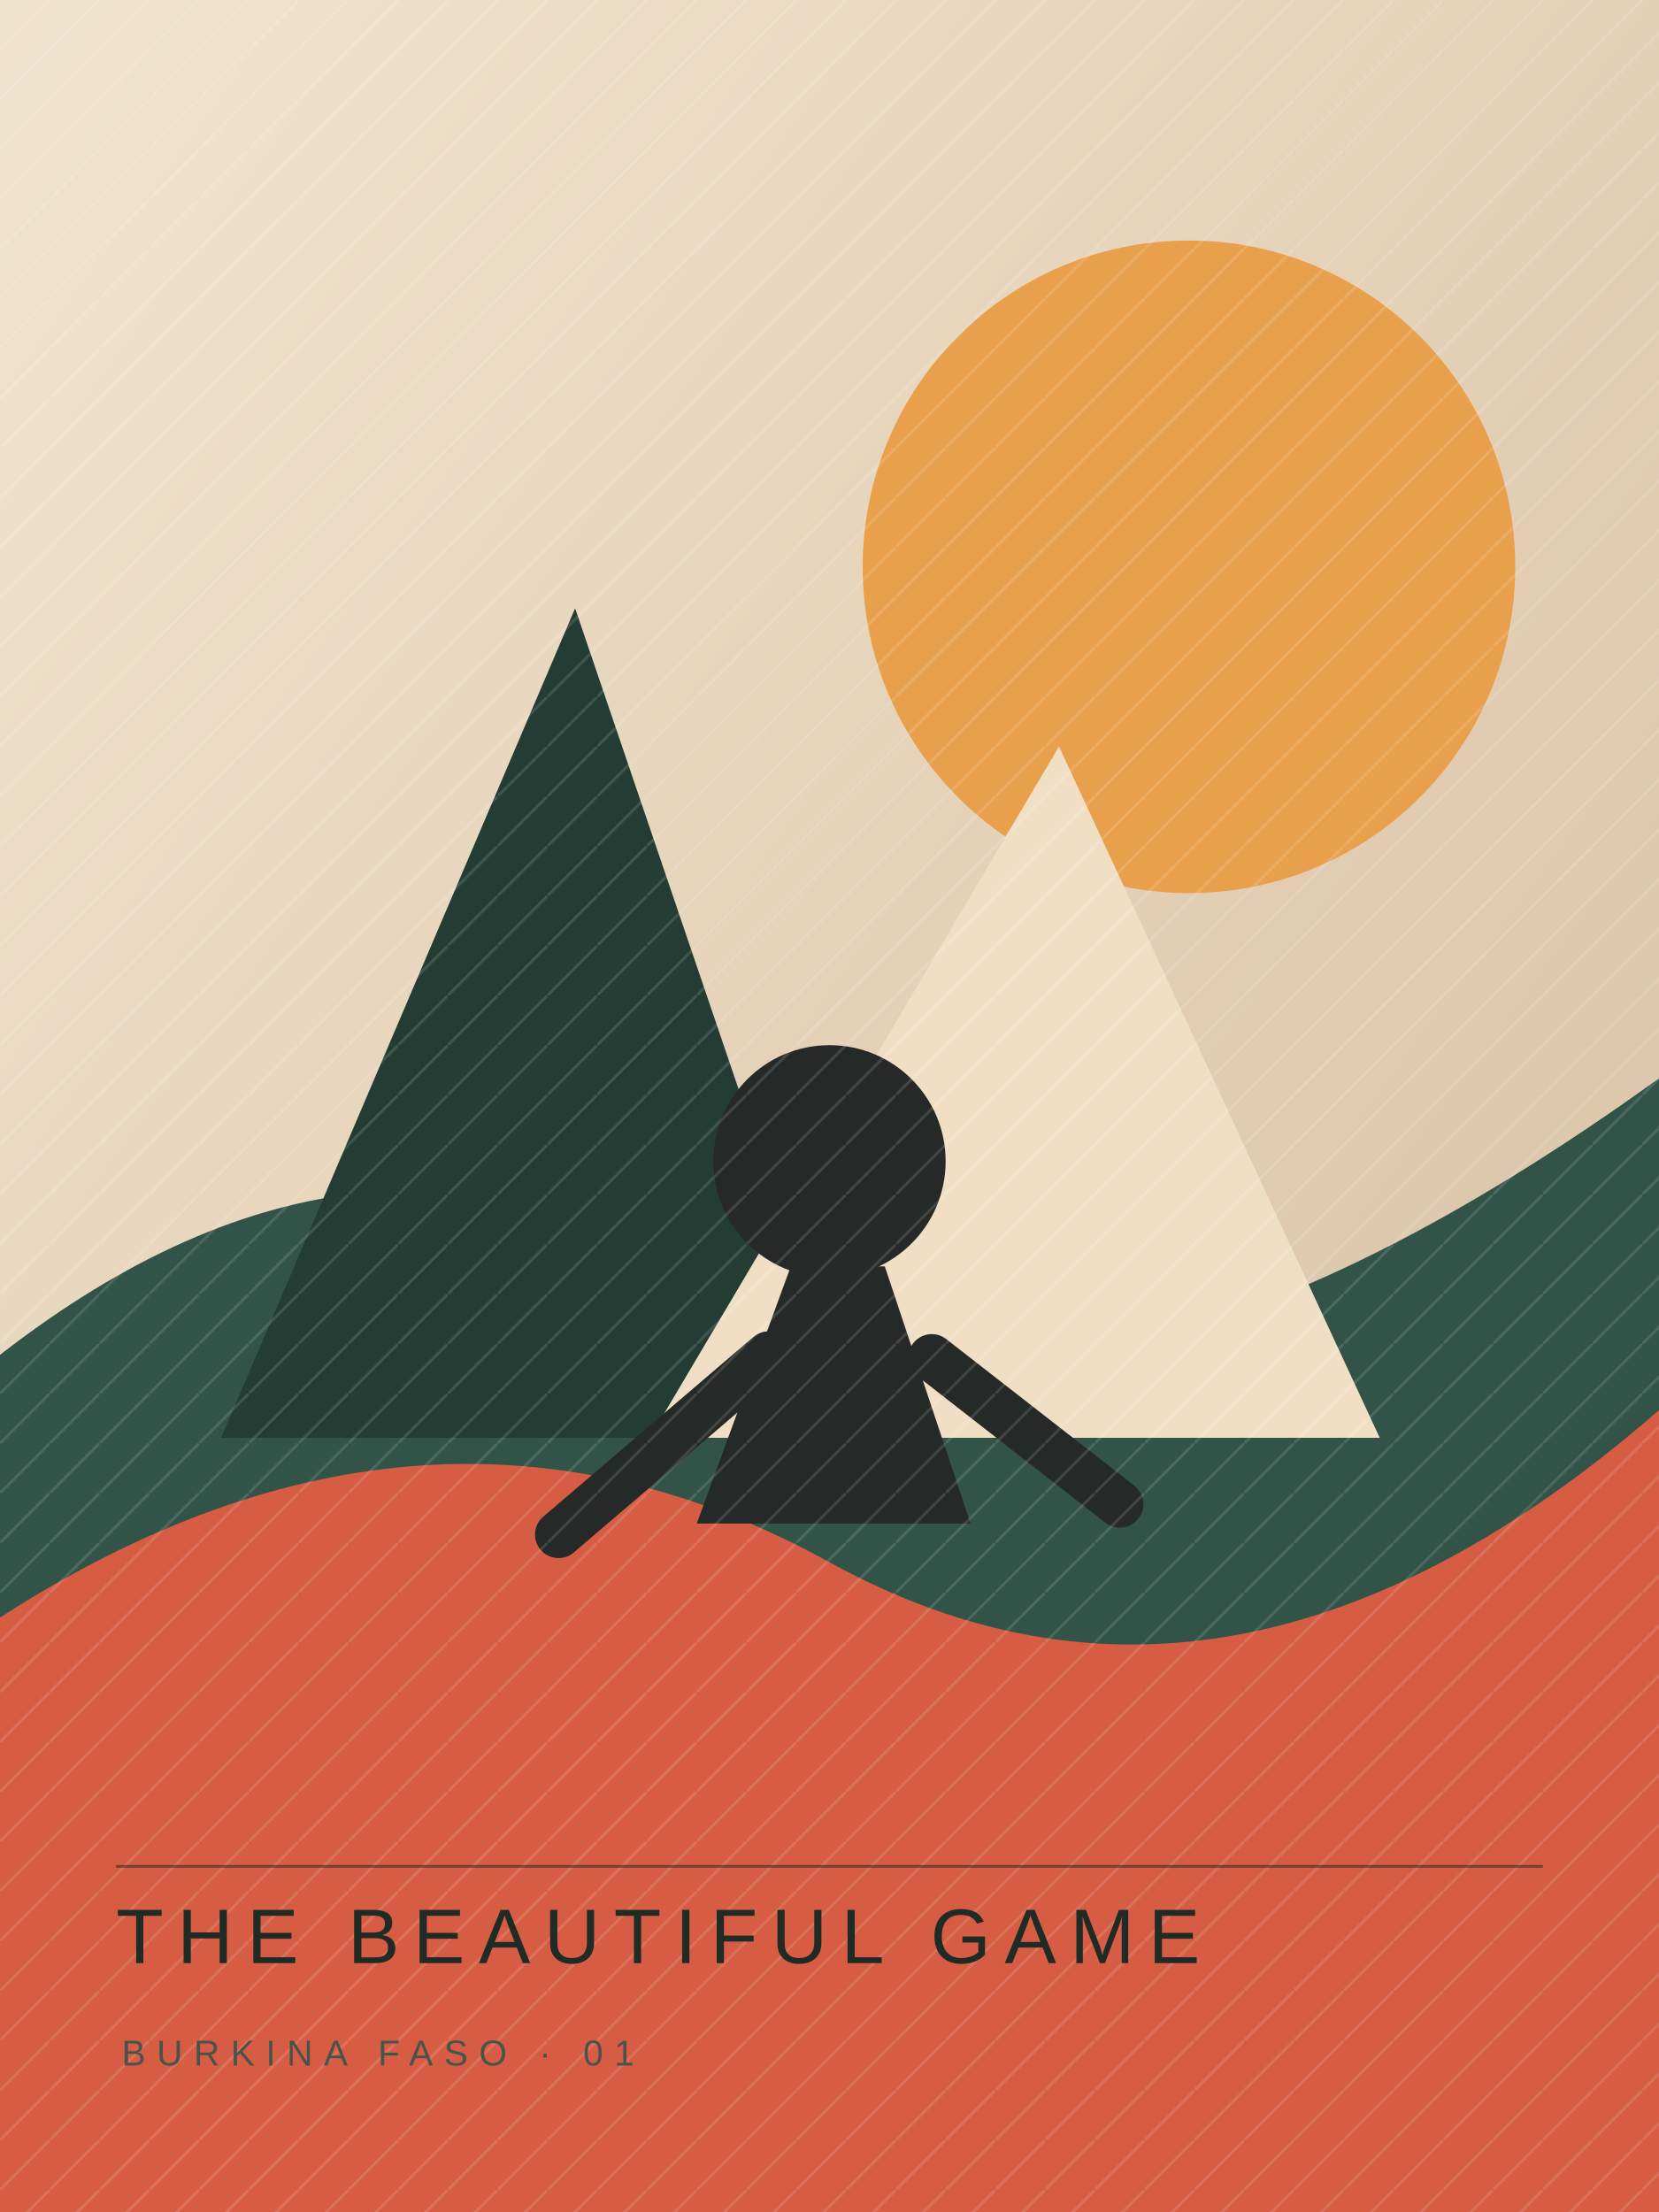
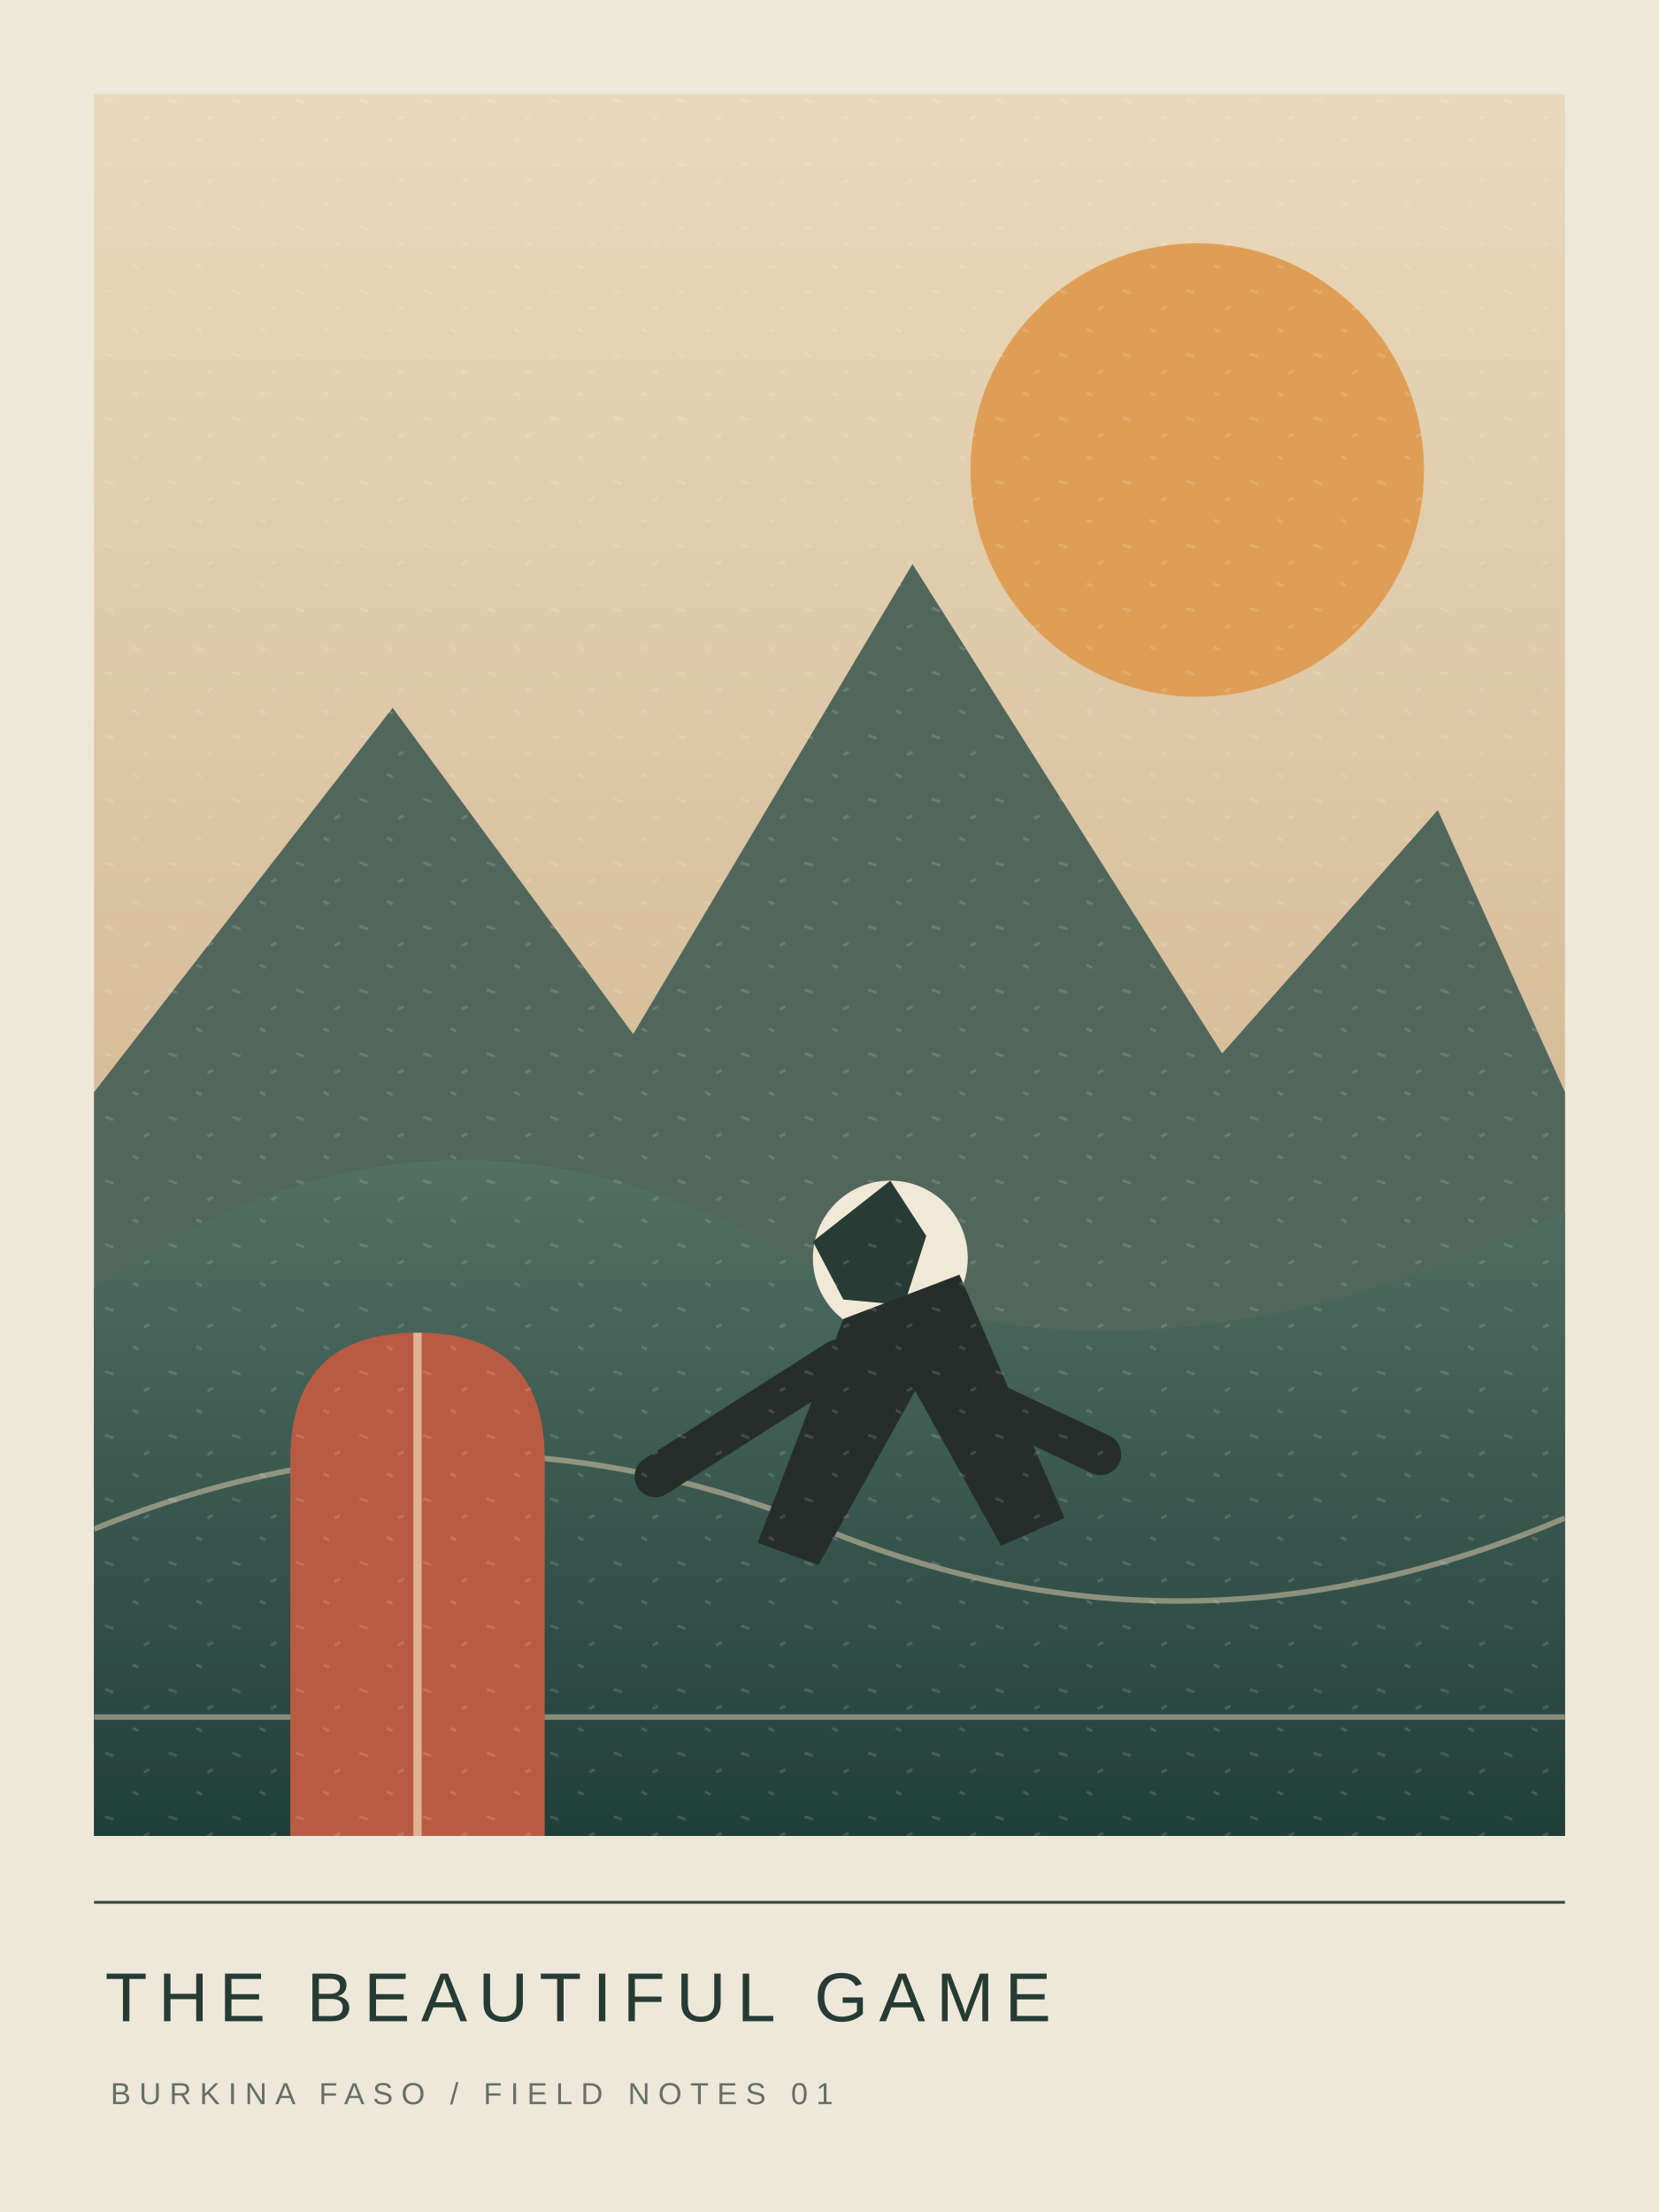
<svg xmlns="http://www.w3.org/2000/svg" viewBox="0 0 600 800">
  <defs>
-     <linearGradient id="p" x2="1" y2="1">
-       <stop stop-color="#f1e4ce" />
-       <stop offset="1" stop-color="#d7bda0" />
+     <linearGradient id="sky" x2="0" y2="1">
+       <stop stop-color="#e9d9bb" />
+       <stop offset="1" stop-color="#c9a982" />
    </linearGradient>
-     <linearGradient id="s" x2="0" y2="1">
-       <stop stop-color="#e76c45" />
-       <stop offset="1" stop-color="#a9342d" />
+     <linearGradient id="field" x2="0" y2="1">
+       <stop stop-color="#537064" />
+       <stop offset="1" stop-color="#203f38" />
    </linearGradient>
-     <pattern id="g" width="18" height="18" patternUnits="userSpaceOnUse">
-       <path d="M0 18 18 0" stroke="#fff" opacity=".13" />
+     <pattern id="grain" width="23" height="23" patternUnits="userSpaceOnUse">
+       <path d="M2 4l2 1m11 8 3 1M6 20l2-1" stroke="#fff" opacity=".22" />
    </pattern>
+     <clipPath id="scene">
+       <rect x="34" y="34" width="532" height="630" />
+     </clipPath>
  </defs>
-   <rect width="600" height="800" fill="url(#p)" />
-   <circle cx="430" cy="205" r="118" fill="#e8a04c" />
-   <path d="M0 490Q135 385 260 465T600 390V800H0Z" fill="#315348" />
-   <path d="M0 585Q155 485 300 565T600 510V800H0Z" fill="#d65c43" />
-   <path d="M80 520 208 220l102 300Z" fill="#233d35" />
-   <path d="m235 520 148-250 116 250Z" fill="#f0dfc5" />
-   <circle cx="300" cy="420" r="42" fill="#252927" />
-   <path d="m286 458-34 93 99 0-31-93" fill="#252927" />
-   <path d="m278 490-76 65m135-64 68 53" stroke="#252927" stroke-width="17" stroke-linecap="round" />
-   <path d="M0 0H600V800H0Z" fill="url(#g)" />
-   <text x="42" y="710" font-family="Arial,sans-serif" font-size="28" letter-spacing="5" fill="#202b26">THE BEAUTIFUL GAME</text>
-   <text x="44" y="747" font-family="Arial,sans-serif" font-size="13" letter-spacing="4" fill="#49534b">BURKINA FASO · 01</text>
-   <path d="M42 675H558" stroke="#202b26" opacity=".55" />
+   <rect width="600" height="800" fill="#eee8da" />
+   <g clip-path="url(#scene)">
+     <rect x="34" y="34" width="532" height="630" fill="url(#sky)" />
+     <circle cx="433" cy="170" r="82" fill="#df9e55" />
+     <path d="M34 395 142 256l87 118 101-170 112 177 78-88 46 102v269H34Z" fill="#52675c" />
+     <path d="M34 466q120-84 244-16t288-12v226H34Z" fill="url(#field)" />
+     <path d="M34 553q132-54 264 0t268-4M34 621h532" fill="none" stroke="#d7c5a7" stroke-width="2" opacity=".55" />
+     <path d="M105 664V528q0-46 46-46t46 46v136" fill="#b95b43" />
+     <path d="M151 482v182" stroke="#f0d9b9" stroke-width="3" opacity=".7" />
+     <circle cx="322" cy="455" r="28" fill="#f2e8d7" />
+     <path d="m322 427 13 20-8 25-22-2-11-21Z" fill="#283b35" />
+     <path d="m305 477-31 81 22 8 35-63 31 56 23-10-38-88" fill="#252e2a" />
+     <path d="m303 492-66 42m104-35 57 27" stroke="#252e2a" stroke-width="15" stroke-linecap="round" />
+     <path d="M34 34h532v630H34Z" fill="url(#grain)" opacity=".65" />
+   </g>
+   <path d="M34 688H566" stroke="#33463e" stroke-width="1" />
+   <text x="38" y="731" font-family="Arial,sans-serif" font-size="25" letter-spacing="4" fill="#263b33">THE BEAUTIFUL GAME</text>
+   <text x="40" y="761" font-family="Arial,sans-serif" font-size="11" letter-spacing="3" fill="#657067">BURKINA FASO  /  FIELD NOTES  01</text>
</svg>
